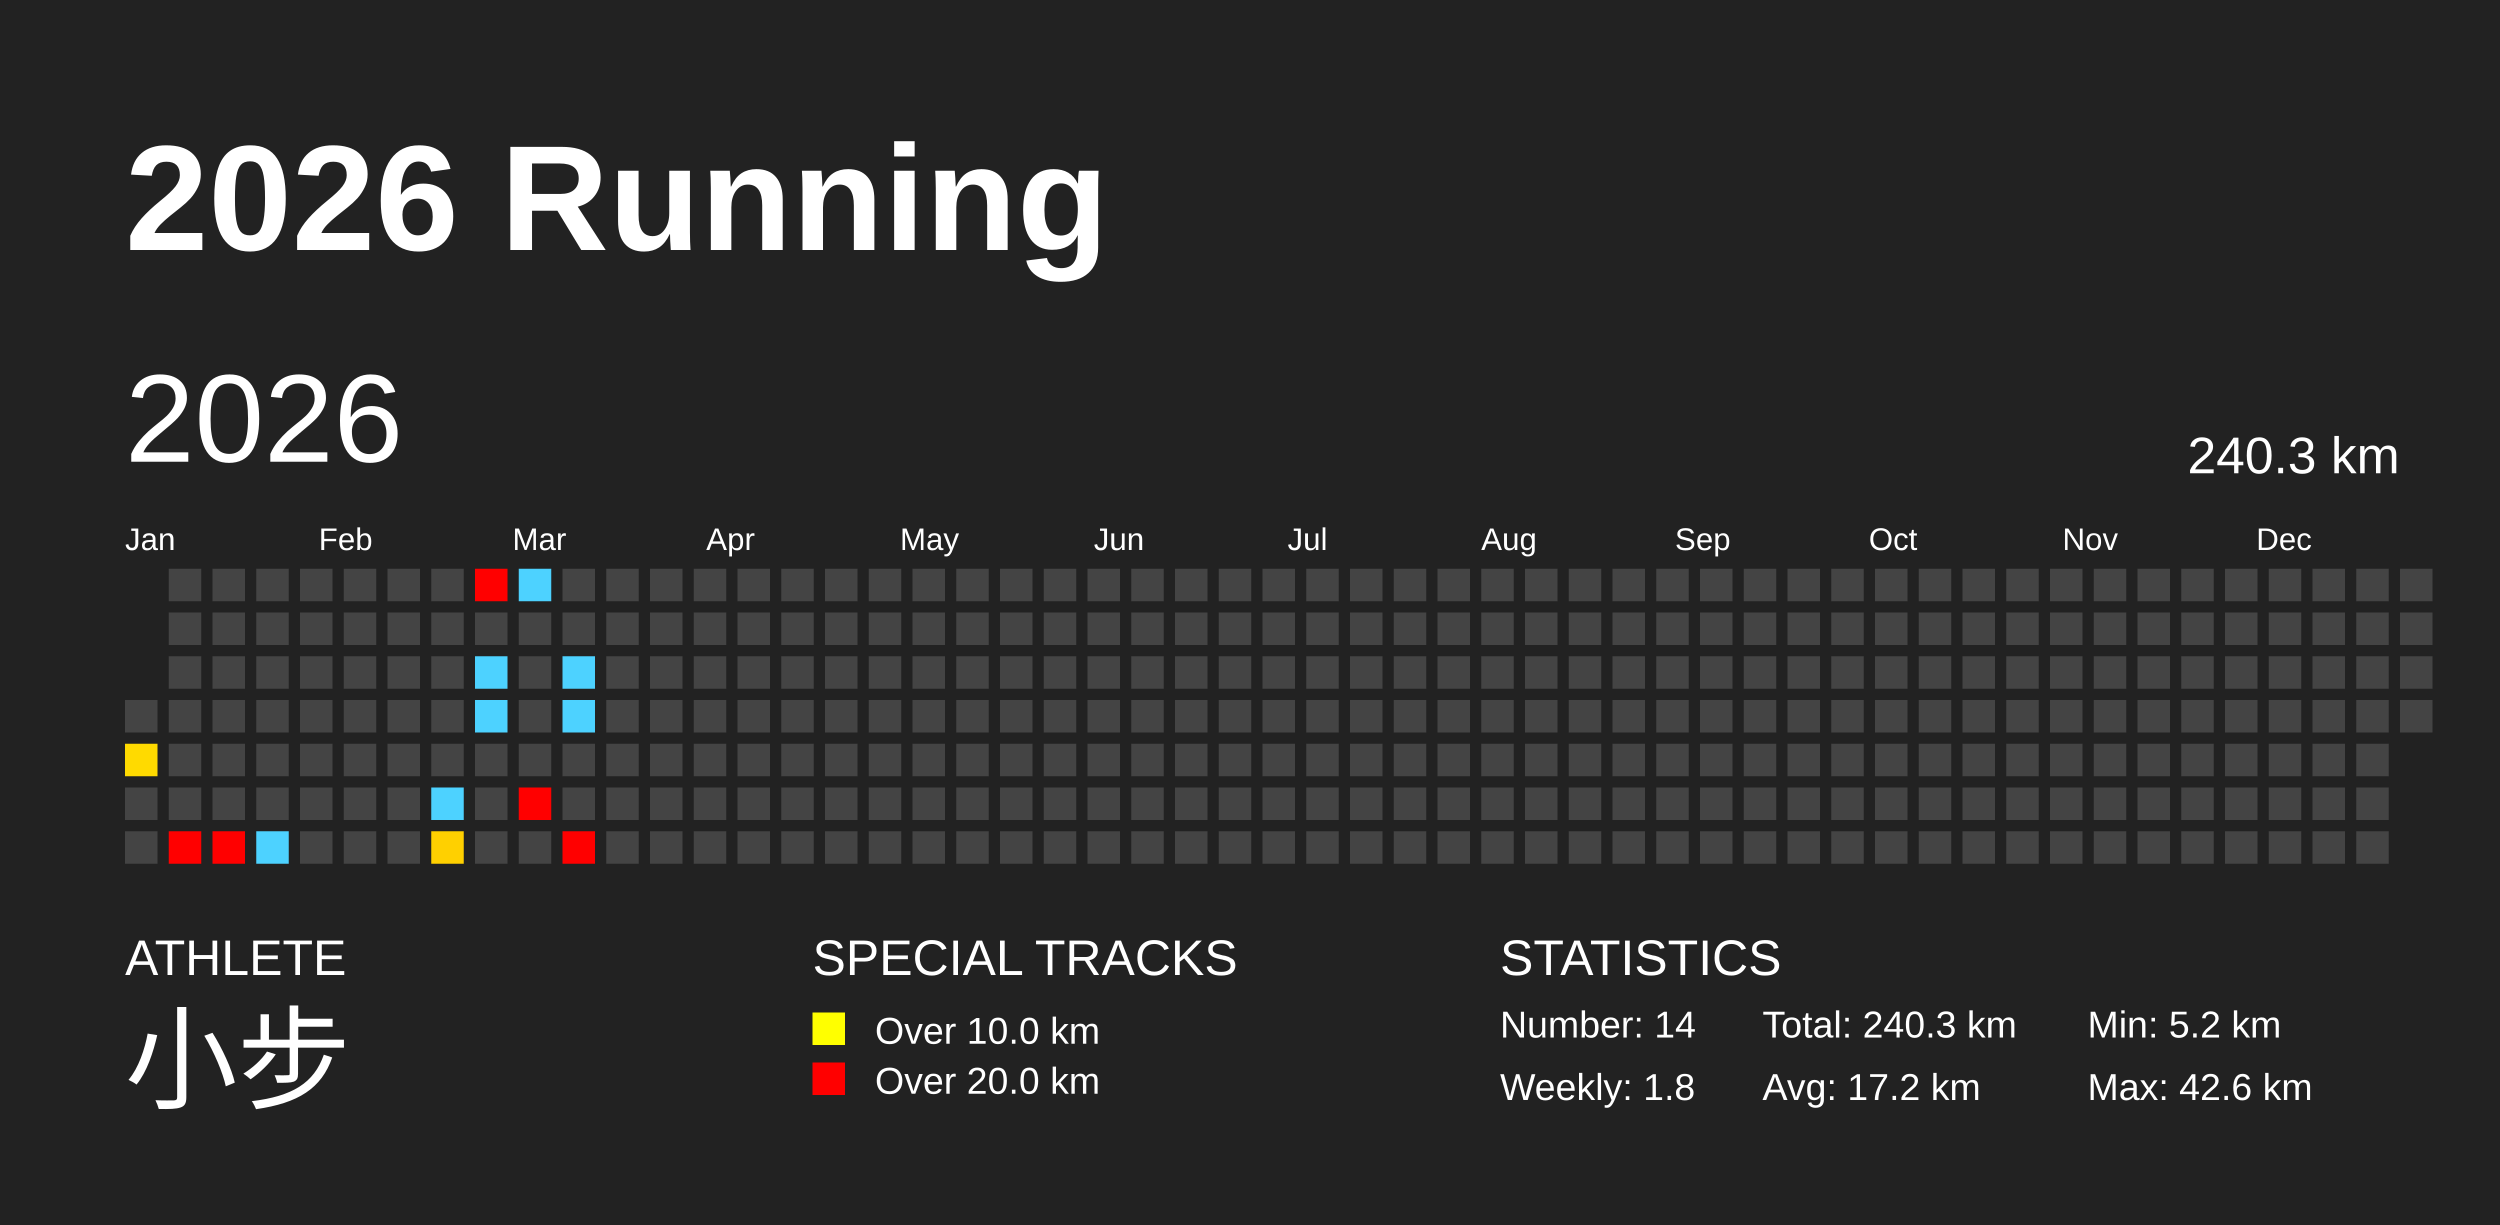
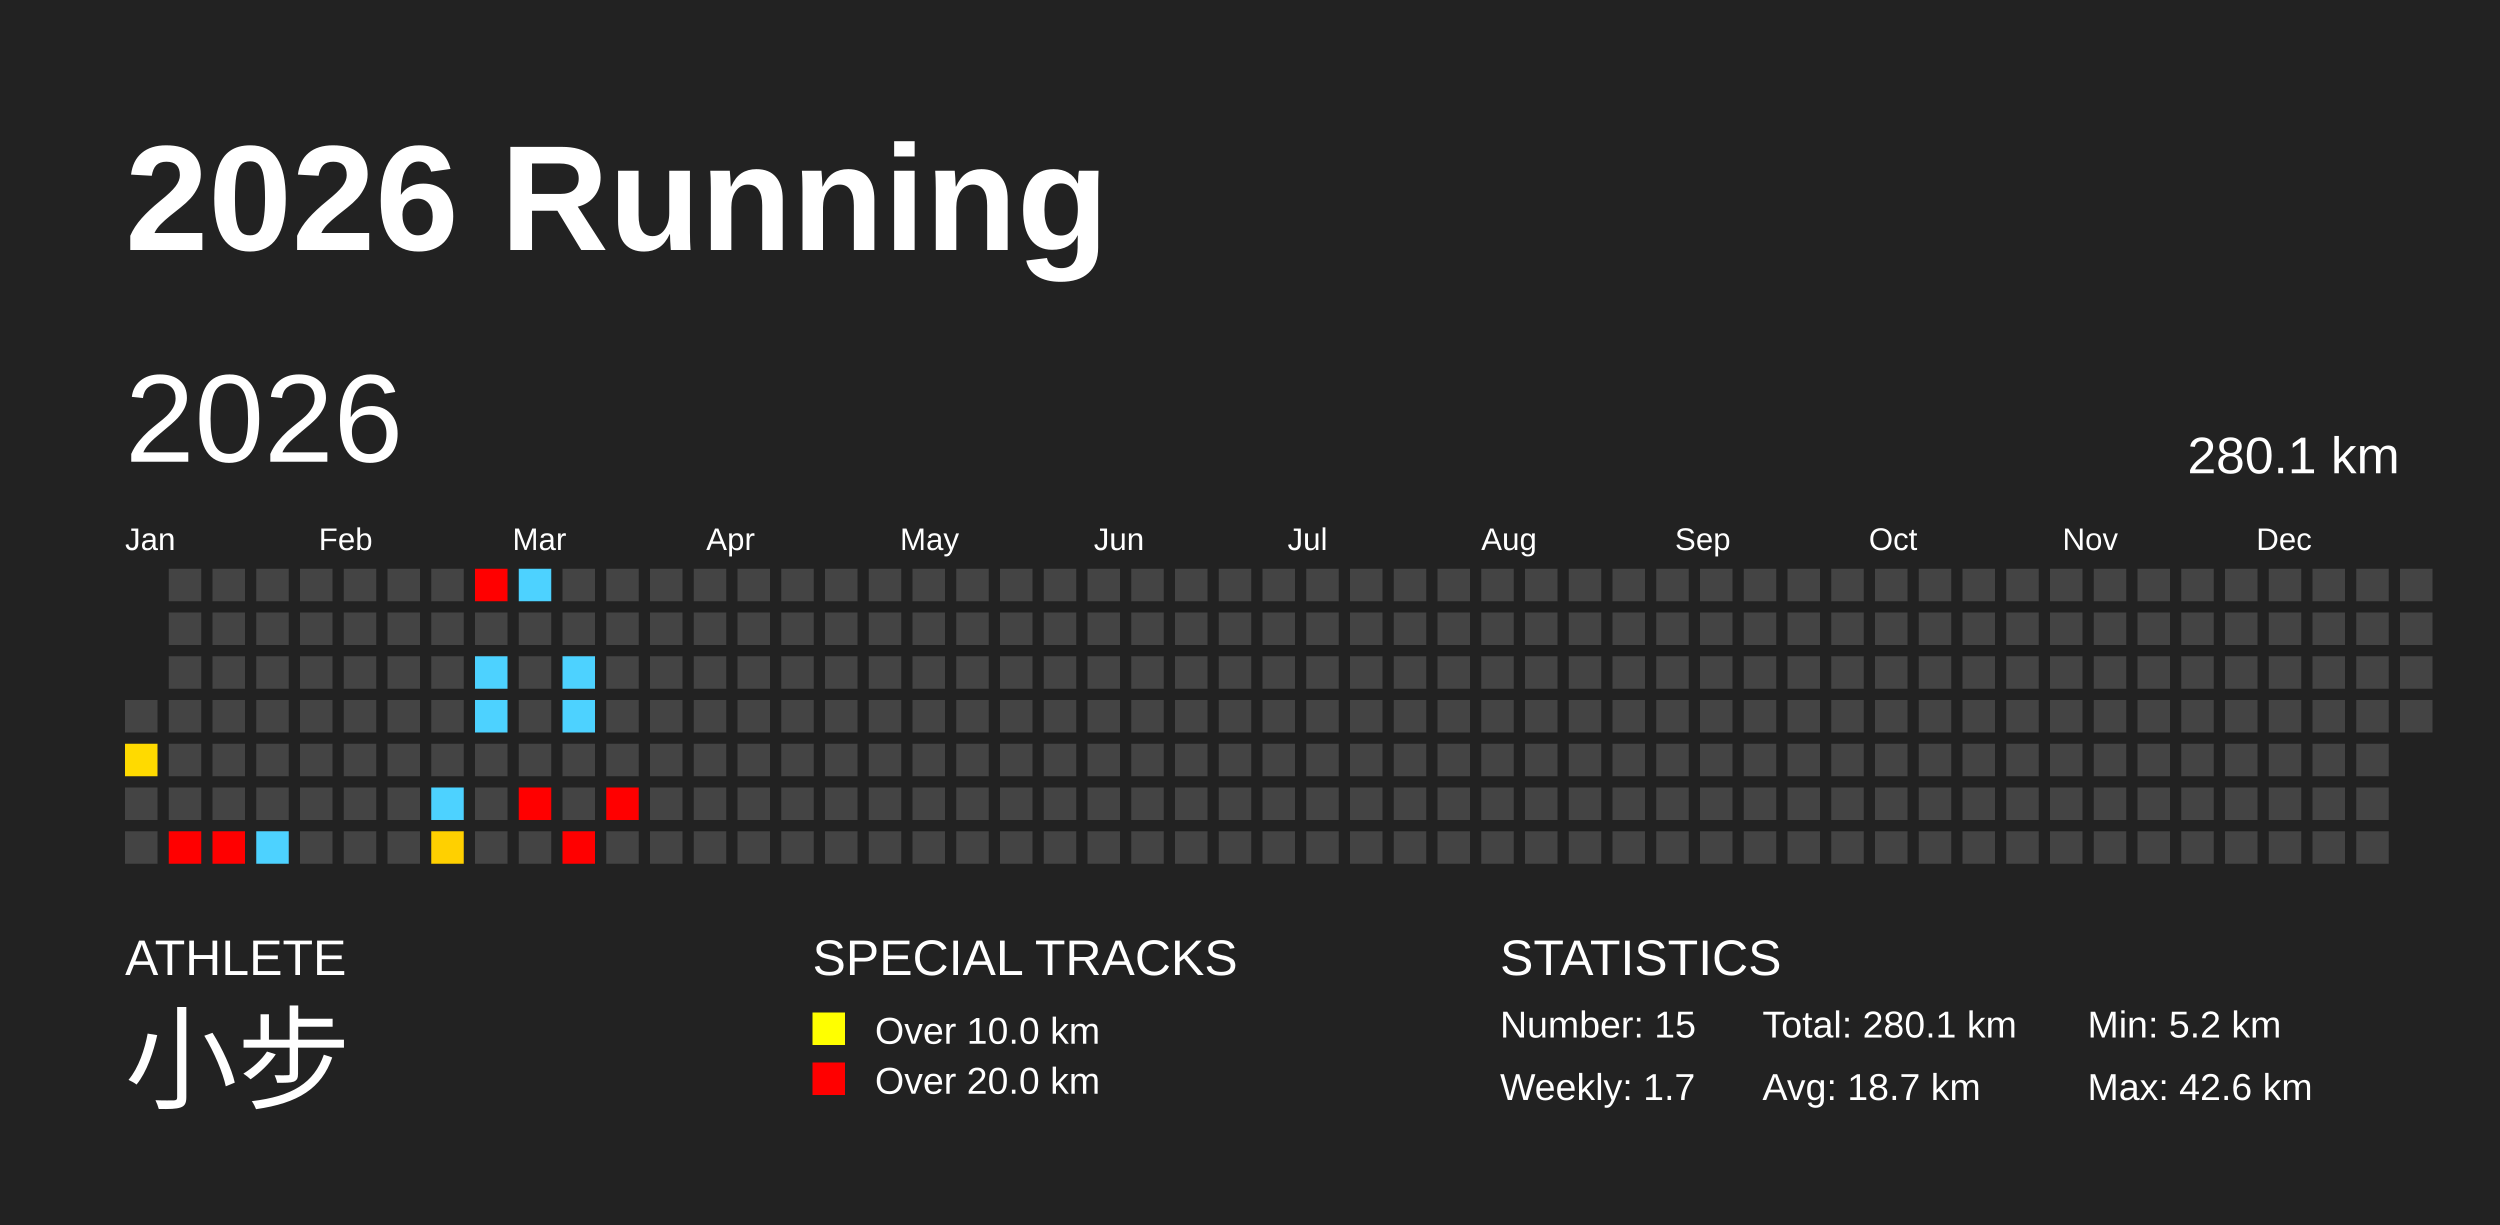
<svg xmlns="http://www.w3.org/2000/svg" baseProfile="full" height="98mm" version="1.1" viewBox="0,0,200,98" width="200mm">
  <defs />
  <rect fill="#222222" height="98" width="200" x="0" y="0" />
  <text fill="#FFFFFF" style="font-size:12px; font-family:Arial; font-weight:bold;" x="10" y="20">2026 Running</text>
  <text fill="#FFFFFF" style="font-size:4px; font-family:Arial" x="10" y="78">ATHLETE</text>
  <text fill="#FFFFFF" style="font-size:9px; font-family:Arial" x="10" y="88">小步</text>
  <text fill="#FFFFFF" style="font-size:4px; font-family:Arial" x="65" y="78">SPECIAL TRACKS</text>
  <rect fill="yellow" height="2.6" width="2.6" x="65" y="81" />
  <text fill="#FFFFFF" style="font-size:3px; font-family:Arial" x="70" y="83.5">Over 10.0 km</text>
  <rect fill="red" height="2.6" width="2.6" x="65" y="85" />
  <text fill="#FFFFFF" style="font-size:3px; font-family:Arial" x="70" y="87.5">Over 20.0 km</text>
  <text fill="#FFFFFF" style="font-size:4px; font-family:Arial" x="120" y="78">STATISTICS</text>
-   <text fill="#FFFFFF" style="font-size:3px; font-family:Arial" x="120" y="83">Number: 14</text>
-   <text fill="#FFFFFF" style="font-size:3px; font-family:Arial" x="120" y="88">Weekly: 1.8</text>
-   <text fill="#FFFFFF" style="font-size:3px; font-family:Arial" x="141" y="83">Total: 240.3 km</text>
-   <text fill="#FFFFFF" style="font-size:3px; font-family:Arial" x="141" y="88">Avg: 17.2 km</text>
+   <text fill="#FFFFFF" style="font-size:3px; font-family:Arial" x="120" y="83">Number: 15</text>
+   <text fill="#FFFFFF" style="font-size:3px; font-family:Arial" x="120" y="88">Weekly: 1.7</text>
+   <text fill="#FFFFFF" style="font-size:3px; font-family:Arial" x="141" y="83">Total: 280.1 km</text>
+   <text fill="#FFFFFF" style="font-size:3px; font-family:Arial" x="141" y="88">Avg: 18.7 km</text>
  <text fill="#FFFFFF" style="font-size:3px; font-family:Arial" x="167" y="83">Min: 5.2 km</text>
  <text fill="#FFFFFF" style="font-size:3px; font-family:Arial" x="167" y="88">Max: 42.6 km</text>
  <text dominant-baseline="hanging" fill="#FFFFFF" style="font-size:10.0px; font-family:Arial;" x="10" y="30">2026</text>
-   <text dominant-baseline="hanging" fill="#FFFFFF" style="font-size:4.125px; font-family:Arial;" x="175" y="35">240.3 km</text>
+   <text dominant-baseline="hanging" fill="#FFFFFF" style="font-size:4.125px; font-family:Arial;" x="175" y="35">280.1 km</text>
  <text fill="#FFFFFF" style="font-size:2.5px; font-family:Arial" x="10.0" y="44">Jan</text>
  <text fill="#FFFFFF" style="font-size:2.5px; font-family:Arial" x="25.5" y="44">Feb</text>
  <text fill="#FFFFFF" style="font-size:2.5px; font-family:Arial" x="41.0" y="44">Mar</text>
  <text fill="#FFFFFF" style="font-size:2.5px; font-family:Arial" x="56.5" y="44">Apr</text>
  <text fill="#FFFFFF" style="font-size:2.5px; font-family:Arial" x="72.0" y="44">May</text>
  <text fill="#FFFFFF" style="font-size:2.5px; font-family:Arial" x="87.5" y="44">Jun</text>
  <text fill="#FFFFFF" style="font-size:2.5px; font-family:Arial" x="103.0" y="44">Jul</text>
  <text fill="#FFFFFF" style="font-size:2.5px; font-family:Arial" x="118.5" y="44">Aug</text>
  <text fill="#FFFFFF" style="font-size:2.5px; font-family:Arial" x="134.0" y="44">Sep</text>
  <text fill="#FFFFFF" style="font-size:2.5px; font-family:Arial" x="149.5" y="44">Oct</text>
  <text fill="#FFFFFF" style="font-size:2.5px; font-family:Arial" x="165.0" y="44">Nov</text>
  <text fill="#FFFFFF" style="font-size:2.5px; font-family:Arial" x="180.5" y="44">Dec</text>
  <rect fill="#444444" height="2.6" width="2.6" x="10.0" y="56.0" />
  <rect fill="#ffda00" height="2.6" width="2.6" x="10.0" y="59.5" />
  <rect fill="#444444" height="2.6" width="2.6" x="10.0" y="63.0" />
  <rect fill="#444444" height="2.6" width="2.6" x="10.0" y="66.5" />
  <rect fill="#444444" height="2.6" width="2.6" x="13.5" y="45.5" />
  <rect fill="#444444" height="2.6" width="2.6" x="13.5" y="49.0" />
  <rect fill="#444444" height="2.6" width="2.6" x="13.5" y="52.5" />
  <rect fill="#444444" height="2.6" width="2.6" x="13.5" y="56.0" />
  <rect fill="#444444" height="2.6" width="2.6" x="13.5" y="59.5" />
  <rect fill="#444444" height="2.6" width="2.6" x="13.5" y="63.0" />
  <rect fill="red" height="2.6" width="2.6" x="13.5" y="66.5" />
  <rect fill="#444444" height="2.6" width="2.6" x="17.0" y="45.5" />
  <rect fill="#444444" height="2.6" width="2.6" x="17.0" y="49.0" />
  <rect fill="#444444" height="2.6" width="2.6" x="17.0" y="52.5" />
  <rect fill="#444444" height="2.6" width="2.6" x="17.0" y="56.0" />
  <rect fill="#444444" height="2.6" width="2.6" x="17.0" y="59.5" />
  <rect fill="#444444" height="2.6" width="2.6" x="17.0" y="63.0" />
  <rect fill="red" height="2.6" width="2.6" x="17.0" y="66.5" />
  <rect fill="#444444" height="2.6" width="2.6" x="20.5" y="45.5" />
  <rect fill="#444444" height="2.6" width="2.6" x="20.5" y="49.0" />
  <rect fill="#444444" height="2.6" width="2.6" x="20.5" y="52.5" />
  <rect fill="#444444" height="2.6" width="2.6" x="20.5" y="56.0" />
  <rect fill="#444444" height="2.6" width="2.6" x="20.5" y="59.5" />
  <rect fill="#444444" height="2.6" width="2.6" x="20.5" y="63.0" />
  <rect fill="#4dd2ff" height="2.6" width="2.6" x="20.5" y="66.5" />
  <rect fill="#444444" height="2.6" width="2.6" x="24.0" y="45.5" />
  <rect fill="#444444" height="2.6" width="2.6" x="24.0" y="49.0" />
  <rect fill="#444444" height="2.6" width="2.6" x="24.0" y="52.5" />
  <rect fill="#444444" height="2.6" width="2.6" x="24.0" y="56.0" />
  <rect fill="#444444" height="2.6" width="2.6" x="24.0" y="59.5" />
  <rect fill="#444444" height="2.6" width="2.6" x="24.0" y="63.0" />
  <rect fill="#444444" height="2.6" width="2.6" x="24.0" y="66.5" />
  <rect fill="#444444" height="2.6" width="2.6" x="27.5" y="45.5" />
  <rect fill="#444444" height="2.6" width="2.6" x="27.5" y="49.0" />
  <rect fill="#444444" height="2.6" width="2.6" x="27.5" y="52.5" />
  <rect fill="#444444" height="2.6" width="2.6" x="27.5" y="56.0" />
  <rect fill="#444444" height="2.6" width="2.6" x="27.5" y="59.5" />
  <rect fill="#444444" height="2.6" width="2.6" x="27.5" y="63.0" />
  <rect fill="#444444" height="2.6" width="2.6" x="27.5" y="66.5" />
  <rect fill="#444444" height="2.6" width="2.6" x="31.0" y="45.5" />
  <rect fill="#444444" height="2.6" width="2.6" x="31.0" y="49.0" />
  <rect fill="#444444" height="2.6" width="2.6" x="31.0" y="52.5" />
  <rect fill="#444444" height="2.6" width="2.6" x="31.0" y="56.0" />
  <rect fill="#444444" height="2.6" width="2.6" x="31.0" y="59.5" />
  <rect fill="#444444" height="2.6" width="2.6" x="31.0" y="63.0" />
  <rect fill="#444444" height="2.6" width="2.6" x="31.0" y="66.5" />
  <rect fill="#444444" height="2.6" width="2.6" x="34.5" y="45.5" />
  <rect fill="#444444" height="2.6" width="2.6" x="34.5" y="49.0" />
  <rect fill="#444444" height="2.6" width="2.6" x="34.5" y="52.5" />
  <rect fill="#444444" height="2.6" width="2.6" x="34.5" y="56.0" />
  <rect fill="#444444" height="2.6" width="2.6" x="34.5" y="59.5" />
  <rect fill="#4dd2ff" height="2.6" width="2.6" x="34.5" y="63.0" />
  <rect fill="#ffd000" height="2.6" width="2.6" x="34.5" y="66.5" />
  <rect fill="red" height="2.6" width="2.6" x="38.0" y="45.5" />
  <rect fill="#444444" height="2.6" width="2.6" x="38.0" y="49.0" />
  <rect fill="#4dd2ff" height="2.6" width="2.6" x="38.0" y="52.5" />
  <rect fill="#4dd2ff" height="2.6" width="2.6" x="38.0" y="56.0" />
  <rect fill="#444444" height="2.6" width="2.6" x="38.0" y="59.5" />
  <rect fill="#444444" height="2.6" width="2.6" x="38.0" y="63.0" />
  <rect fill="#444444" height="2.6" width="2.6" x="38.0" y="66.5" />
  <rect fill="#4dd2ff" height="2.6" width="2.6" x="41.5" y="45.5" />
  <rect fill="#444444" height="2.6" width="2.6" x="41.5" y="49.0" />
  <rect fill="#444444" height="2.6" width="2.6" x="41.5" y="52.5" />
  <rect fill="#444444" height="2.6" width="2.6" x="41.5" y="56.0" />
  <rect fill="#444444" height="2.6" width="2.6" x="41.5" y="59.5" />
  <rect fill="red" height="2.6" width="2.6" x="41.5" y="63.0" />
  <rect fill="#444444" height="2.6" width="2.6" x="41.5" y="66.5" />
  <rect fill="#444444" height="2.6" width="2.6" x="45.0" y="45.5" />
  <rect fill="#444444" height="2.6" width="2.6" x="45.0" y="49.0" />
  <rect fill="#4dd2ff" height="2.6" width="2.6" x="45.0" y="52.5" />
  <rect fill="#4dd2ff" height="2.6" width="2.6" x="45.0" y="56.0" />
  <rect fill="#444444" height="2.6" width="2.6" x="45.0" y="59.5" />
  <rect fill="#444444" height="2.6" width="2.6" x="45.0" y="63.0" />
  <rect fill="red" height="2.6" width="2.6" x="45.0" y="66.5" />
  <rect fill="#444444" height="2.6" width="2.6" x="48.5" y="45.5" />
  <rect fill="#444444" height="2.6" width="2.6" x="48.5" y="49.0" />
  <rect fill="#444444" height="2.6" width="2.6" x="48.5" y="52.5" />
  <rect fill="#444444" height="2.6" width="2.6" x="48.5" y="56.0" />
  <rect fill="#444444" height="2.6" width="2.6" x="48.5" y="59.5" />
-   <rect fill="#444444" height="2.6" width="2.6" x="48.5" y="63.0" />
+   <rect fill="red" height="2.6" width="2.6" x="48.5" y="63.0" />
  <rect fill="#444444" height="2.6" width="2.6" x="48.5" y="66.5" />
  <rect fill="#444444" height="2.6" width="2.6" x="52.0" y="45.5" />
  <rect fill="#444444" height="2.6" width="2.6" x="52.0" y="49.0" />
  <rect fill="#444444" height="2.6" width="2.6" x="52.0" y="52.5" />
  <rect fill="#444444" height="2.6" width="2.6" x="52.0" y="56.0" />
  <rect fill="#444444" height="2.6" width="2.6" x="52.0" y="59.5" />
  <rect fill="#444444" height="2.6" width="2.6" x="52.0" y="63.0" />
  <rect fill="#444444" height="2.6" width="2.6" x="52.0" y="66.5" />
  <rect fill="#444444" height="2.6" width="2.6" x="55.5" y="45.5" />
  <rect fill="#444444" height="2.6" width="2.6" x="55.5" y="49.0" />
  <rect fill="#444444" height="2.6" width="2.6" x="55.5" y="52.5" />
  <rect fill="#444444" height="2.6" width="2.6" x="55.5" y="56.0" />
  <rect fill="#444444" height="2.6" width="2.6" x="55.5" y="59.5" />
  <rect fill="#444444" height="2.6" width="2.6" x="55.5" y="63.0" />
  <rect fill="#444444" height="2.6" width="2.6" x="55.5" y="66.5" />
  <rect fill="#444444" height="2.6" width="2.6" x="59.0" y="45.5" />
  <rect fill="#444444" height="2.6" width="2.6" x="59.0" y="49.0" />
  <rect fill="#444444" height="2.6" width="2.6" x="59.0" y="52.5" />
  <rect fill="#444444" height="2.6" width="2.6" x="59.0" y="56.0" />
  <rect fill="#444444" height="2.6" width="2.6" x="59.0" y="59.5" />
  <rect fill="#444444" height="2.6" width="2.6" x="59.0" y="63.0" />
  <rect fill="#444444" height="2.6" width="2.6" x="59.0" y="66.5" />
  <rect fill="#444444" height="2.6" width="2.6" x="62.5" y="45.5" />
  <rect fill="#444444" height="2.6" width="2.6" x="62.5" y="49.0" />
  <rect fill="#444444" height="2.6" width="2.6" x="62.5" y="52.5" />
  <rect fill="#444444" height="2.6" width="2.6" x="62.5" y="56.0" />
  <rect fill="#444444" height="2.6" width="2.6" x="62.5" y="59.5" />
  <rect fill="#444444" height="2.6" width="2.6" x="62.5" y="63.0" />
  <rect fill="#444444" height="2.6" width="2.6" x="62.5" y="66.5" />
  <rect fill="#444444" height="2.6" width="2.6" x="66.0" y="45.5" />
  <rect fill="#444444" height="2.6" width="2.6" x="66.0" y="49.0" />
  <rect fill="#444444" height="2.6" width="2.6" x="66.0" y="52.5" />
  <rect fill="#444444" height="2.6" width="2.6" x="66.0" y="56.0" />
  <rect fill="#444444" height="2.6" width="2.6" x="66.0" y="59.5" />
  <rect fill="#444444" height="2.6" width="2.6" x="66.0" y="63.0" />
  <rect fill="#444444" height="2.6" width="2.6" x="66.0" y="66.5" />
  <rect fill="#444444" height="2.6" width="2.6" x="69.5" y="45.5" />
  <rect fill="#444444" height="2.6" width="2.6" x="69.5" y="49.0" />
  <rect fill="#444444" height="2.6" width="2.6" x="69.5" y="52.5" />
  <rect fill="#444444" height="2.6" width="2.6" x="69.5" y="56.0" />
  <rect fill="#444444" height="2.6" width="2.6" x="69.5" y="59.5" />
  <rect fill="#444444" height="2.6" width="2.6" x="69.5" y="63.0" />
  <rect fill="#444444" height="2.6" width="2.6" x="69.5" y="66.5" />
  <rect fill="#444444" height="2.6" width="2.6" x="73.0" y="45.5" />
  <rect fill="#444444" height="2.6" width="2.6" x="73.0" y="49.0" />
  <rect fill="#444444" height="2.6" width="2.6" x="73.0" y="52.5" />
  <rect fill="#444444" height="2.6" width="2.6" x="73.0" y="56.0" />
  <rect fill="#444444" height="2.6" width="2.6" x="73.0" y="59.5" />
  <rect fill="#444444" height="2.6" width="2.6" x="73.0" y="63.0" />
  <rect fill="#444444" height="2.6" width="2.6" x="73.0" y="66.5" />
  <rect fill="#444444" height="2.6" width="2.6" x="76.5" y="45.5" />
  <rect fill="#444444" height="2.6" width="2.6" x="76.5" y="49.0" />
  <rect fill="#444444" height="2.6" width="2.6" x="76.5" y="52.5" />
  <rect fill="#444444" height="2.6" width="2.6" x="76.5" y="56.0" />
  <rect fill="#444444" height="2.6" width="2.6" x="76.5" y="59.5" />
  <rect fill="#444444" height="2.6" width="2.6" x="76.5" y="63.0" />
  <rect fill="#444444" height="2.6" width="2.6" x="76.5" y="66.5" />
  <rect fill="#444444" height="2.6" width="2.6" x="80.0" y="45.5" />
  <rect fill="#444444" height="2.6" width="2.6" x="80.0" y="49.0" />
  <rect fill="#444444" height="2.6" width="2.6" x="80.0" y="52.5" />
  <rect fill="#444444" height="2.6" width="2.6" x="80.0" y="56.0" />
  <rect fill="#444444" height="2.6" width="2.6" x="80.0" y="59.5" />
  <rect fill="#444444" height="2.6" width="2.6" x="80.0" y="63.0" />
  <rect fill="#444444" height="2.6" width="2.6" x="80.0" y="66.5" />
  <rect fill="#444444" height="2.6" width="2.6" x="83.5" y="45.5" />
  <rect fill="#444444" height="2.6" width="2.6" x="83.5" y="49.0" />
  <rect fill="#444444" height="2.6" width="2.6" x="83.5" y="52.5" />
  <rect fill="#444444" height="2.6" width="2.6" x="83.5" y="56.0" />
  <rect fill="#444444" height="2.6" width="2.6" x="83.5" y="59.5" />
  <rect fill="#444444" height="2.6" width="2.6" x="83.5" y="63.0" />
  <rect fill="#444444" height="2.6" width="2.6" x="83.5" y="66.5" />
  <rect fill="#444444" height="2.6" width="2.6" x="87.0" y="45.5" />
  <rect fill="#444444" height="2.6" width="2.6" x="87.0" y="49.0" />
  <rect fill="#444444" height="2.6" width="2.6" x="87.0" y="52.5" />
  <rect fill="#444444" height="2.6" width="2.6" x="87.0" y="56.0" />
  <rect fill="#444444" height="2.6" width="2.6" x="87.0" y="59.5" />
  <rect fill="#444444" height="2.6" width="2.6" x="87.0" y="63.0" />
  <rect fill="#444444" height="2.6" width="2.6" x="87.0" y="66.5" />
  <rect fill="#444444" height="2.6" width="2.6" x="90.5" y="45.5" />
  <rect fill="#444444" height="2.6" width="2.6" x="90.5" y="49.0" />
  <rect fill="#444444" height="2.6" width="2.6" x="90.5" y="52.5" />
  <rect fill="#444444" height="2.6" width="2.6" x="90.5" y="56.0" />
  <rect fill="#444444" height="2.6" width="2.6" x="90.5" y="59.5" />
  <rect fill="#444444" height="2.6" width="2.6" x="90.5" y="63.0" />
  <rect fill="#444444" height="2.6" width="2.6" x="90.5" y="66.5" />
  <rect fill="#444444" height="2.6" width="2.6" x="94.0" y="45.5" />
  <rect fill="#444444" height="2.6" width="2.6" x="94.0" y="49.0" />
  <rect fill="#444444" height="2.6" width="2.6" x="94.0" y="52.5" />
  <rect fill="#444444" height="2.6" width="2.6" x="94.0" y="56.0" />
  <rect fill="#444444" height="2.6" width="2.6" x="94.0" y="59.5" />
  <rect fill="#444444" height="2.6" width="2.6" x="94.0" y="63.0" />
  <rect fill="#444444" height="2.6" width="2.6" x="94.0" y="66.5" />
  <rect fill="#444444" height="2.6" width="2.6" x="97.5" y="45.5" />
  <rect fill="#444444" height="2.6" width="2.6" x="97.5" y="49.0" />
  <rect fill="#444444" height="2.6" width="2.6" x="97.5" y="52.5" />
  <rect fill="#444444" height="2.6" width="2.6" x="97.5" y="56.0" />
  <rect fill="#444444" height="2.6" width="2.6" x="97.5" y="59.5" />
  <rect fill="#444444" height="2.6" width="2.6" x="97.5" y="63.0" />
  <rect fill="#444444" height="2.6" width="2.6" x="97.5" y="66.5" />
  <rect fill="#444444" height="2.6" width="2.6" x="101.0" y="45.5" />
  <rect fill="#444444" height="2.6" width="2.6" x="101.0" y="49.0" />
  <rect fill="#444444" height="2.6" width="2.6" x="101.0" y="52.5" />
  <rect fill="#444444" height="2.6" width="2.6" x="101.0" y="56.0" />
  <rect fill="#444444" height="2.6" width="2.6" x="101.0" y="59.5" />
  <rect fill="#444444" height="2.6" width="2.6" x="101.0" y="63.0" />
  <rect fill="#444444" height="2.6" width="2.6" x="101.0" y="66.5" />
  <rect fill="#444444" height="2.6" width="2.6" x="104.5" y="45.5" />
  <rect fill="#444444" height="2.6" width="2.6" x="104.5" y="49.0" />
  <rect fill="#444444" height="2.6" width="2.6" x="104.5" y="52.5" />
  <rect fill="#444444" height="2.6" width="2.6" x="104.5" y="56.0" />
  <rect fill="#444444" height="2.6" width="2.6" x="104.5" y="59.5" />
  <rect fill="#444444" height="2.6" width="2.6" x="104.5" y="63.0" />
  <rect fill="#444444" height="2.6" width="2.6" x="104.5" y="66.5" />
  <rect fill="#444444" height="2.6" width="2.6" x="108.0" y="45.5" />
  <rect fill="#444444" height="2.6" width="2.6" x="108.0" y="49.0" />
  <rect fill="#444444" height="2.6" width="2.6" x="108.0" y="52.5" />
  <rect fill="#444444" height="2.6" width="2.6" x="108.0" y="56.0" />
  <rect fill="#444444" height="2.6" width="2.6" x="108.0" y="59.5" />
  <rect fill="#444444" height="2.6" width="2.6" x="108.0" y="63.0" />
  <rect fill="#444444" height="2.6" width="2.6" x="108.0" y="66.5" />
  <rect fill="#444444" height="2.6" width="2.6" x="111.5" y="45.5" />
  <rect fill="#444444" height="2.6" width="2.6" x="111.5" y="49.0" />
  <rect fill="#444444" height="2.6" width="2.6" x="111.5" y="52.5" />
  <rect fill="#444444" height="2.6" width="2.6" x="111.5" y="56.0" />
  <rect fill="#444444" height="2.6" width="2.6" x="111.5" y="59.5" />
  <rect fill="#444444" height="2.6" width="2.6" x="111.5" y="63.0" />
  <rect fill="#444444" height="2.6" width="2.6" x="111.5" y="66.5" />
  <rect fill="#444444" height="2.6" width="2.6" x="115.0" y="45.5" />
  <rect fill="#444444" height="2.6" width="2.6" x="115.0" y="49.0" />
  <rect fill="#444444" height="2.6" width="2.6" x="115.0" y="52.5" />
  <rect fill="#444444" height="2.6" width="2.6" x="115.0" y="56.0" />
  <rect fill="#444444" height="2.6" width="2.6" x="115.0" y="59.5" />
  <rect fill="#444444" height="2.6" width="2.6" x="115.0" y="63.0" />
  <rect fill="#444444" height="2.6" width="2.6" x="115.0" y="66.5" />
  <rect fill="#444444" height="2.6" width="2.6" x="118.5" y="45.5" />
  <rect fill="#444444" height="2.6" width="2.6" x="118.5" y="49.0" />
  <rect fill="#444444" height="2.6" width="2.6" x="118.5" y="52.5" />
  <rect fill="#444444" height="2.6" width="2.6" x="118.5" y="56.0" />
  <rect fill="#444444" height="2.6" width="2.6" x="118.5" y="59.5" />
  <rect fill="#444444" height="2.6" width="2.6" x="118.5" y="63.0" />
  <rect fill="#444444" height="2.6" width="2.6" x="118.5" y="66.5" />
  <rect fill="#444444" height="2.6" width="2.6" x="122.0" y="45.5" />
  <rect fill="#444444" height="2.6" width="2.6" x="122.0" y="49.0" />
  <rect fill="#444444" height="2.6" width="2.6" x="122.0" y="52.5" />
  <rect fill="#444444" height="2.6" width="2.6" x="122.0" y="56.0" />
  <rect fill="#444444" height="2.6" width="2.6" x="122.0" y="59.5" />
  <rect fill="#444444" height="2.6" width="2.6" x="122.0" y="63.0" />
  <rect fill="#444444" height="2.6" width="2.6" x="122.0" y="66.5" />
  <rect fill="#444444" height="2.6" width="2.6" x="125.5" y="45.5" />
  <rect fill="#444444" height="2.6" width="2.6" x="125.5" y="49.0" />
  <rect fill="#444444" height="2.6" width="2.6" x="125.5" y="52.5" />
  <rect fill="#444444" height="2.6" width="2.6" x="125.5" y="56.0" />
  <rect fill="#444444" height="2.6" width="2.6" x="125.5" y="59.5" />
  <rect fill="#444444" height="2.6" width="2.6" x="125.5" y="63.0" />
  <rect fill="#444444" height="2.6" width="2.6" x="125.5" y="66.5" />
  <rect fill="#444444" height="2.6" width="2.6" x="129.0" y="45.5" />
  <rect fill="#444444" height="2.6" width="2.6" x="129.0" y="49.0" />
  <rect fill="#444444" height="2.6" width="2.6" x="129.0" y="52.5" />
  <rect fill="#444444" height="2.6" width="2.6" x="129.0" y="56.0" />
  <rect fill="#444444" height="2.6" width="2.6" x="129.0" y="59.5" />
  <rect fill="#444444" height="2.6" width="2.6" x="129.0" y="63.0" />
  <rect fill="#444444" height="2.6" width="2.6" x="129.0" y="66.5" />
  <rect fill="#444444" height="2.6" width="2.6" x="132.5" y="45.5" />
  <rect fill="#444444" height="2.6" width="2.6" x="132.5" y="49.0" />
  <rect fill="#444444" height="2.6" width="2.6" x="132.5" y="52.5" />
  <rect fill="#444444" height="2.6" width="2.6" x="132.5" y="56.0" />
  <rect fill="#444444" height="2.6" width="2.6" x="132.5" y="59.5" />
  <rect fill="#444444" height="2.6" width="2.6" x="132.5" y="63.0" />
  <rect fill="#444444" height="2.6" width="2.6" x="132.5" y="66.5" />
  <rect fill="#444444" height="2.6" width="2.6" x="136.0" y="45.5" />
  <rect fill="#444444" height="2.6" width="2.6" x="136.0" y="49.0" />
  <rect fill="#444444" height="2.6" width="2.6" x="136.0" y="52.5" />
  <rect fill="#444444" height="2.6" width="2.6" x="136.0" y="56.0" />
  <rect fill="#444444" height="2.6" width="2.6" x="136.0" y="59.5" />
  <rect fill="#444444" height="2.6" width="2.6" x="136.0" y="63.0" />
  <rect fill="#444444" height="2.6" width="2.6" x="136.0" y="66.5" />
  <rect fill="#444444" height="2.6" width="2.6" x="139.5" y="45.5" />
  <rect fill="#444444" height="2.6" width="2.6" x="139.5" y="49.0" />
  <rect fill="#444444" height="2.6" width="2.6" x="139.5" y="52.5" />
  <rect fill="#444444" height="2.6" width="2.6" x="139.5" y="56.0" />
  <rect fill="#444444" height="2.6" width="2.6" x="139.5" y="59.5" />
  <rect fill="#444444" height="2.6" width="2.6" x="139.5" y="63.0" />
  <rect fill="#444444" height="2.6" width="2.6" x="139.5" y="66.5" />
  <rect fill="#444444" height="2.6" width="2.6" x="143.0" y="45.5" />
  <rect fill="#444444" height="2.6" width="2.6" x="143.0" y="49.0" />
  <rect fill="#444444" height="2.6" width="2.6" x="143.0" y="52.5" />
  <rect fill="#444444" height="2.6" width="2.6" x="143.0" y="56.0" />
  <rect fill="#444444" height="2.6" width="2.6" x="143.0" y="59.5" />
  <rect fill="#444444" height="2.6" width="2.6" x="143.0" y="63.0" />
  <rect fill="#444444" height="2.6" width="2.6" x="143.0" y="66.5" />
  <rect fill="#444444" height="2.6" width="2.6" x="146.5" y="45.5" />
  <rect fill="#444444" height="2.6" width="2.6" x="146.5" y="49.0" />
  <rect fill="#444444" height="2.6" width="2.6" x="146.5" y="52.5" />
  <rect fill="#444444" height="2.6" width="2.6" x="146.5" y="56.0" />
  <rect fill="#444444" height="2.6" width="2.6" x="146.5" y="59.5" />
  <rect fill="#444444" height="2.6" width="2.6" x="146.5" y="63.0" />
  <rect fill="#444444" height="2.6" width="2.6" x="146.5" y="66.5" />
  <rect fill="#444444" height="2.6" width="2.6" x="150.0" y="45.5" />
  <rect fill="#444444" height="2.6" width="2.6" x="150.0" y="49.0" />
  <rect fill="#444444" height="2.6" width="2.6" x="150.0" y="52.5" />
  <rect fill="#444444" height="2.6" width="2.6" x="150.0" y="56.0" />
  <rect fill="#444444" height="2.6" width="2.6" x="150.0" y="59.5" />
  <rect fill="#444444" height="2.6" width="2.6" x="150.0" y="63.0" />
  <rect fill="#444444" height="2.6" width="2.6" x="150.0" y="66.5" />
  <rect fill="#444444" height="2.6" width="2.6" x="153.5" y="45.5" />
  <rect fill="#444444" height="2.6" width="2.6" x="153.5" y="49.0" />
  <rect fill="#444444" height="2.6" width="2.6" x="153.5" y="52.5" />
  <rect fill="#444444" height="2.6" width="2.6" x="153.5" y="56.0" />
  <rect fill="#444444" height="2.6" width="2.6" x="153.5" y="59.5" />
  <rect fill="#444444" height="2.6" width="2.6" x="153.5" y="63.0" />
  <rect fill="#444444" height="2.6" width="2.6" x="153.5" y="66.5" />
  <rect fill="#444444" height="2.6" width="2.6" x="157.0" y="45.5" />
  <rect fill="#444444" height="2.6" width="2.6" x="157.0" y="49.0" />
  <rect fill="#444444" height="2.6" width="2.6" x="157.0" y="52.5" />
  <rect fill="#444444" height="2.6" width="2.6" x="157.0" y="56.0" />
  <rect fill="#444444" height="2.6" width="2.6" x="157.0" y="59.5" />
  <rect fill="#444444" height="2.6" width="2.6" x="157.0" y="63.0" />
  <rect fill="#444444" height="2.6" width="2.6" x="157.0" y="66.5" />
  <rect fill="#444444" height="2.6" width="2.6" x="160.5" y="45.5" />
  <rect fill="#444444" height="2.6" width="2.6" x="160.5" y="49.0" />
  <rect fill="#444444" height="2.6" width="2.6" x="160.5" y="52.5" />
  <rect fill="#444444" height="2.6" width="2.6" x="160.5" y="56.0" />
  <rect fill="#444444" height="2.6" width="2.6" x="160.5" y="59.5" />
  <rect fill="#444444" height="2.6" width="2.6" x="160.5" y="63.0" />
  <rect fill="#444444" height="2.6" width="2.6" x="160.5" y="66.5" />
  <rect fill="#444444" height="2.6" width="2.6" x="164.0" y="45.5" />
  <rect fill="#444444" height="2.6" width="2.6" x="164.0" y="49.0" />
  <rect fill="#444444" height="2.6" width="2.6" x="164.0" y="52.5" />
  <rect fill="#444444" height="2.6" width="2.6" x="164.0" y="56.0" />
  <rect fill="#444444" height="2.6" width="2.6" x="164.0" y="59.5" />
  <rect fill="#444444" height="2.6" width="2.6" x="164.0" y="63.0" />
  <rect fill="#444444" height="2.6" width="2.6" x="164.0" y="66.5" />
  <rect fill="#444444" height="2.6" width="2.6" x="167.5" y="45.5" />
  <rect fill="#444444" height="2.6" width="2.6" x="167.5" y="49.0" />
  <rect fill="#444444" height="2.6" width="2.6" x="167.5" y="52.5" />
  <rect fill="#444444" height="2.6" width="2.6" x="167.5" y="56.0" />
  <rect fill="#444444" height="2.6" width="2.6" x="167.5" y="59.5" />
  <rect fill="#444444" height="2.6" width="2.6" x="167.5" y="63.0" />
  <rect fill="#444444" height="2.6" width="2.6" x="167.5" y="66.5" />
  <rect fill="#444444" height="2.6" width="2.6" x="171.0" y="45.5" />
  <rect fill="#444444" height="2.6" width="2.6" x="171.0" y="49.0" />
  <rect fill="#444444" height="2.6" width="2.6" x="171.0" y="52.5" />
  <rect fill="#444444" height="2.6" width="2.6" x="171.0" y="56.0" />
  <rect fill="#444444" height="2.6" width="2.6" x="171.0" y="59.5" />
  <rect fill="#444444" height="2.6" width="2.6" x="171.0" y="63.0" />
  <rect fill="#444444" height="2.6" width="2.6" x="171.0" y="66.5" />
  <rect fill="#444444" height="2.6" width="2.6" x="174.5" y="45.5" />
  <rect fill="#444444" height="2.6" width="2.6" x="174.5" y="49.0" />
  <rect fill="#444444" height="2.6" width="2.6" x="174.5" y="52.5" />
  <rect fill="#444444" height="2.6" width="2.6" x="174.5" y="56.0" />
  <rect fill="#444444" height="2.6" width="2.6" x="174.5" y="59.5" />
  <rect fill="#444444" height="2.6" width="2.6" x="174.5" y="63.0" />
  <rect fill="#444444" height="2.6" width="2.6" x="174.5" y="66.5" />
  <rect fill="#444444" height="2.6" width="2.6" x="178.0" y="45.5" />
  <rect fill="#444444" height="2.6" width="2.6" x="178.0" y="49.0" />
  <rect fill="#444444" height="2.6" width="2.6" x="178.0" y="52.5" />
  <rect fill="#444444" height="2.6" width="2.6" x="178.0" y="56.0" />
  <rect fill="#444444" height="2.6" width="2.6" x="178.0" y="59.5" />
  <rect fill="#444444" height="2.6" width="2.6" x="178.0" y="63.0" />
  <rect fill="#444444" height="2.6" width="2.6" x="178.0" y="66.5" />
  <rect fill="#444444" height="2.6" width="2.6" x="181.5" y="45.5" />
  <rect fill="#444444" height="2.6" width="2.6" x="181.5" y="49.0" />
  <rect fill="#444444" height="2.6" width="2.6" x="181.5" y="52.5" />
  <rect fill="#444444" height="2.6" width="2.6" x="181.5" y="56.0" />
  <rect fill="#444444" height="2.6" width="2.6" x="181.5" y="59.5" />
  <rect fill="#444444" height="2.6" width="2.6" x="181.5" y="63.0" />
  <rect fill="#444444" height="2.6" width="2.6" x="181.5" y="66.5" />
  <rect fill="#444444" height="2.6" width="2.6" x="185.0" y="45.5" />
  <rect fill="#444444" height="2.6" width="2.6" x="185.0" y="49.0" />
  <rect fill="#444444" height="2.6" width="2.6" x="185.0" y="52.5" />
  <rect fill="#444444" height="2.6" width="2.6" x="185.0" y="56.0" />
  <rect fill="#444444" height="2.6" width="2.6" x="185.0" y="59.5" />
  <rect fill="#444444" height="2.6" width="2.6" x="185.0" y="63.0" />
  <rect fill="#444444" height="2.6" width="2.6" x="185.0" y="66.5" />
  <rect fill="#444444" height="2.6" width="2.6" x="188.5" y="45.5" />
  <rect fill="#444444" height="2.6" width="2.6" x="188.5" y="49.0" />
  <rect fill="#444444" height="2.6" width="2.6" x="188.5" y="52.5" />
  <rect fill="#444444" height="2.6" width="2.6" x="188.5" y="56.0" />
  <rect fill="#444444" height="2.6" width="2.6" x="188.5" y="59.5" />
  <rect fill="#444444" height="2.6" width="2.6" x="188.5" y="63.0" />
  <rect fill="#444444" height="2.6" width="2.6" x="188.5" y="66.5" />
  <rect fill="#444444" height="2.6" width="2.6" x="192.0" y="45.5" />
  <rect fill="#444444" height="2.6" width="2.6" x="192.0" y="49.0" />
  <rect fill="#444444" height="2.6" width="2.6" x="192.0" y="52.5" />
  <rect fill="#444444" height="2.6" width="2.6" x="192.0" y="56.0" />
</svg>
